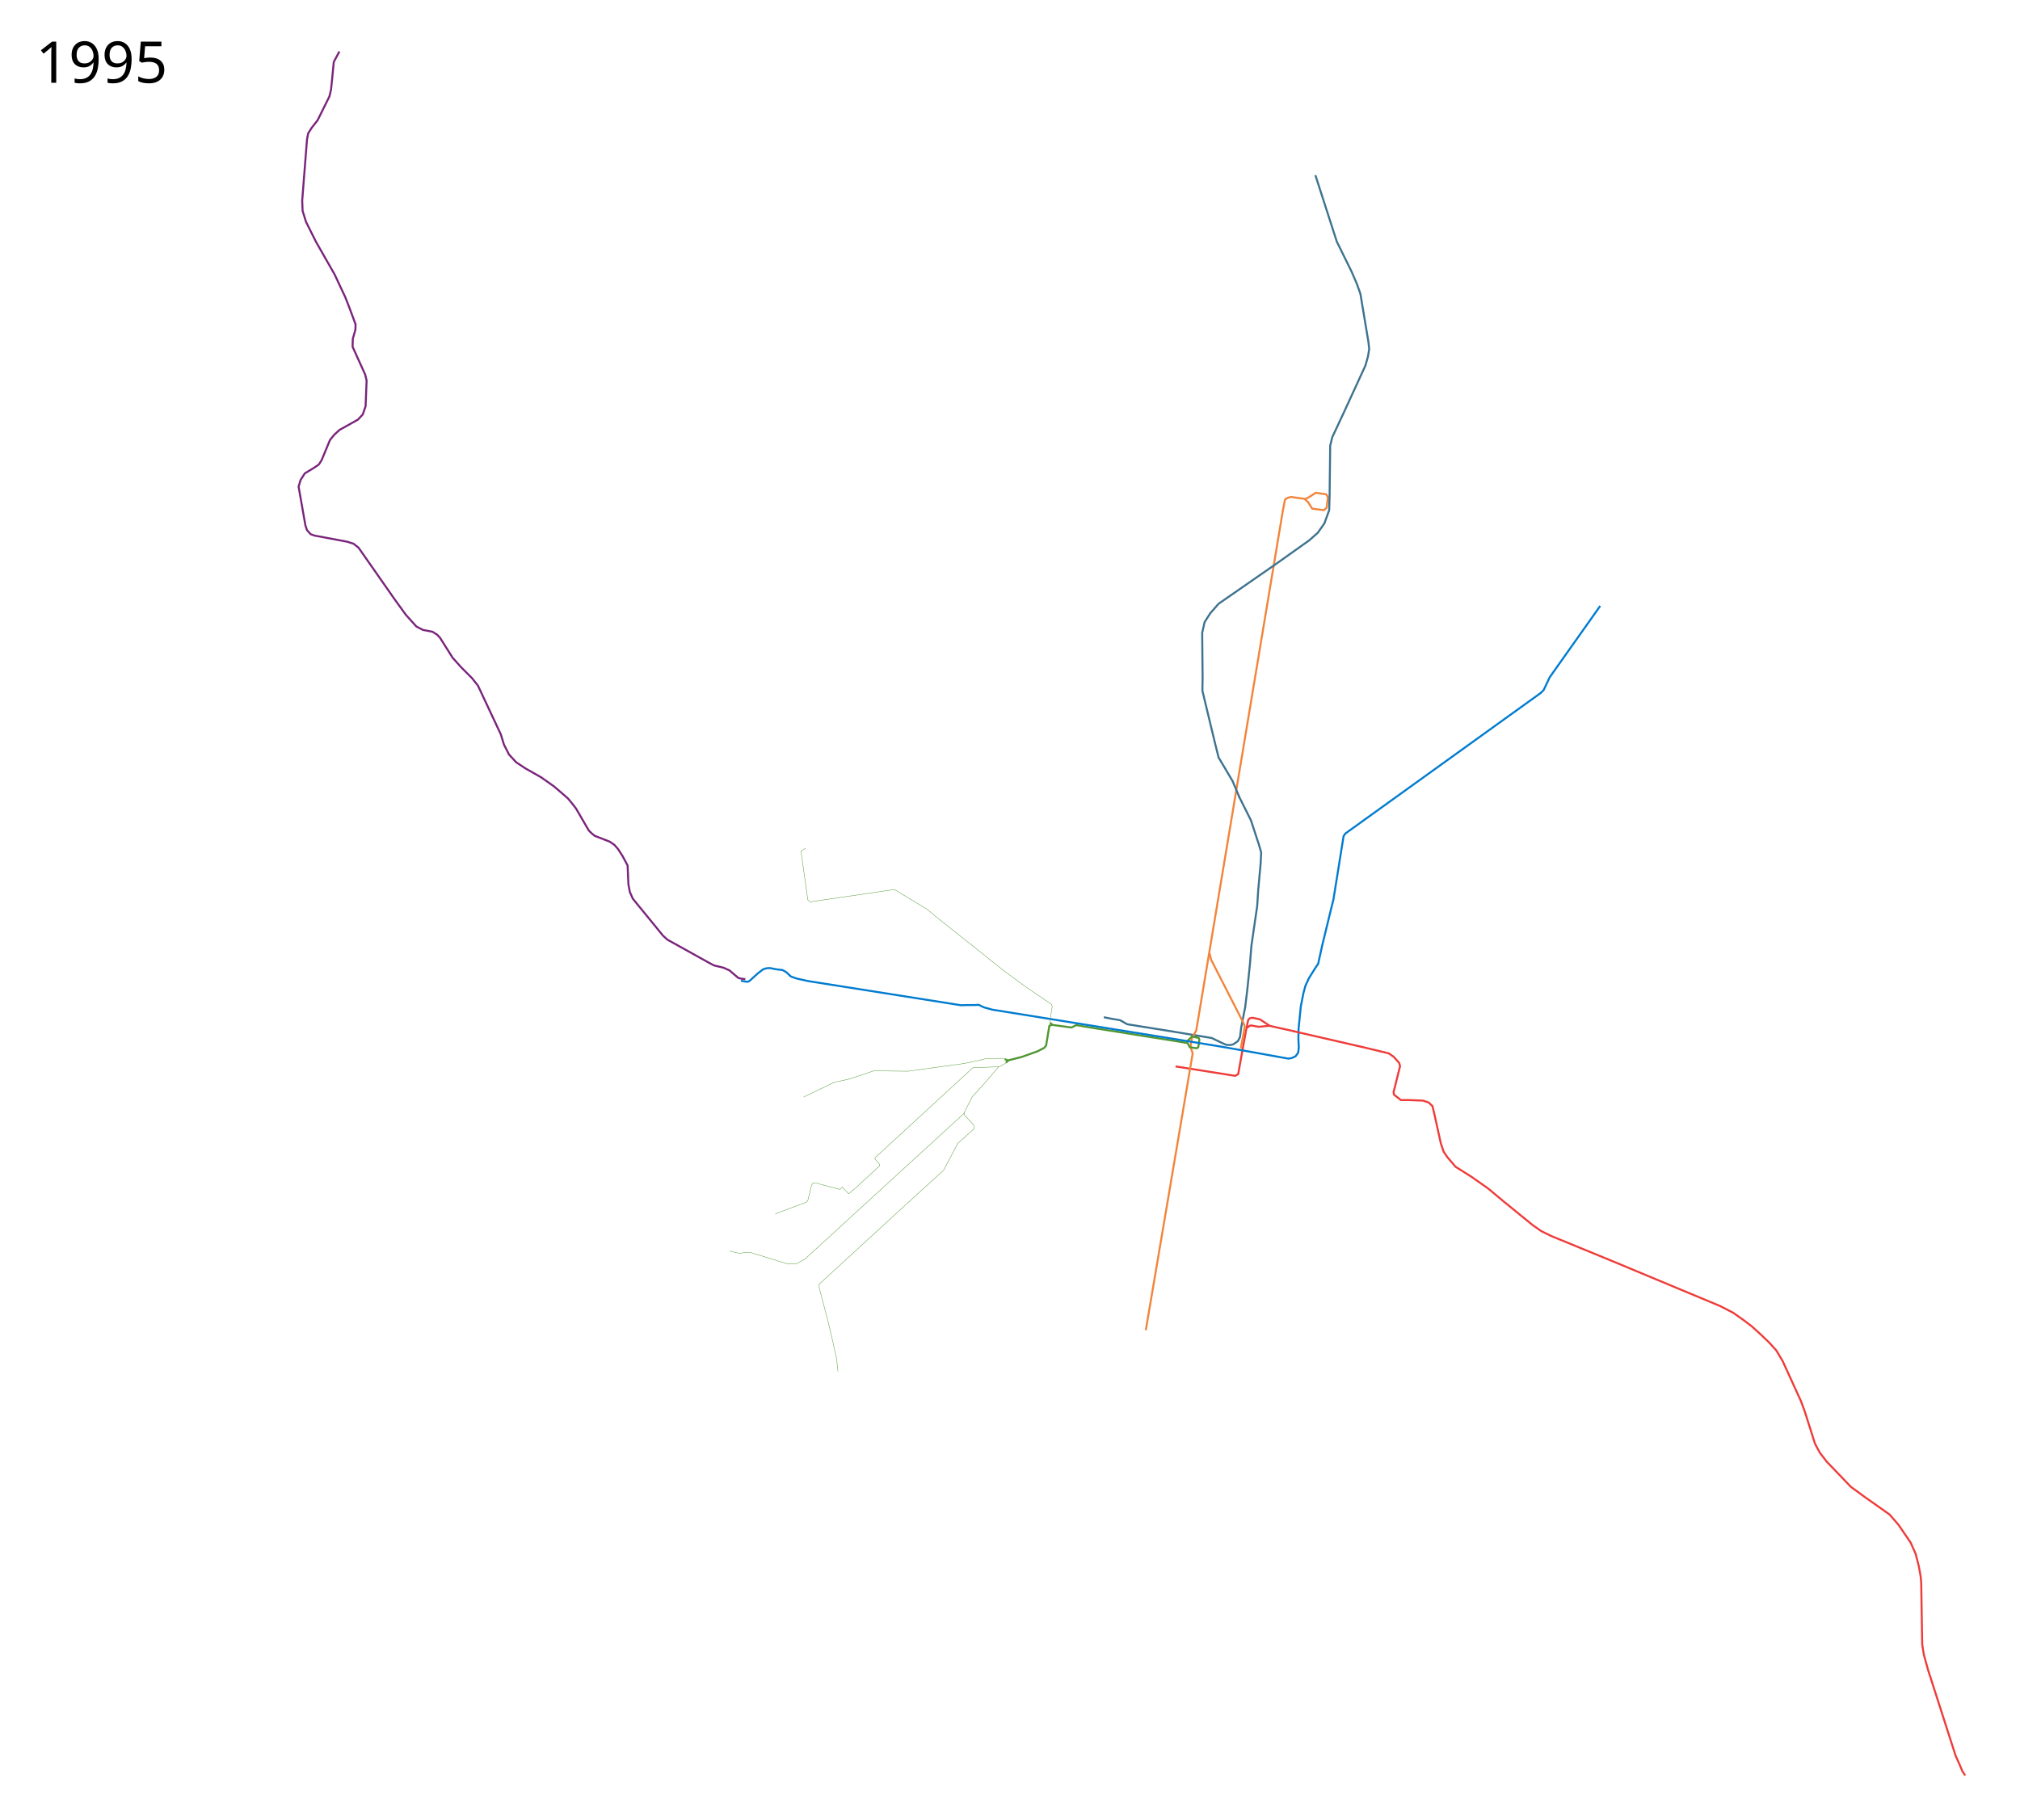
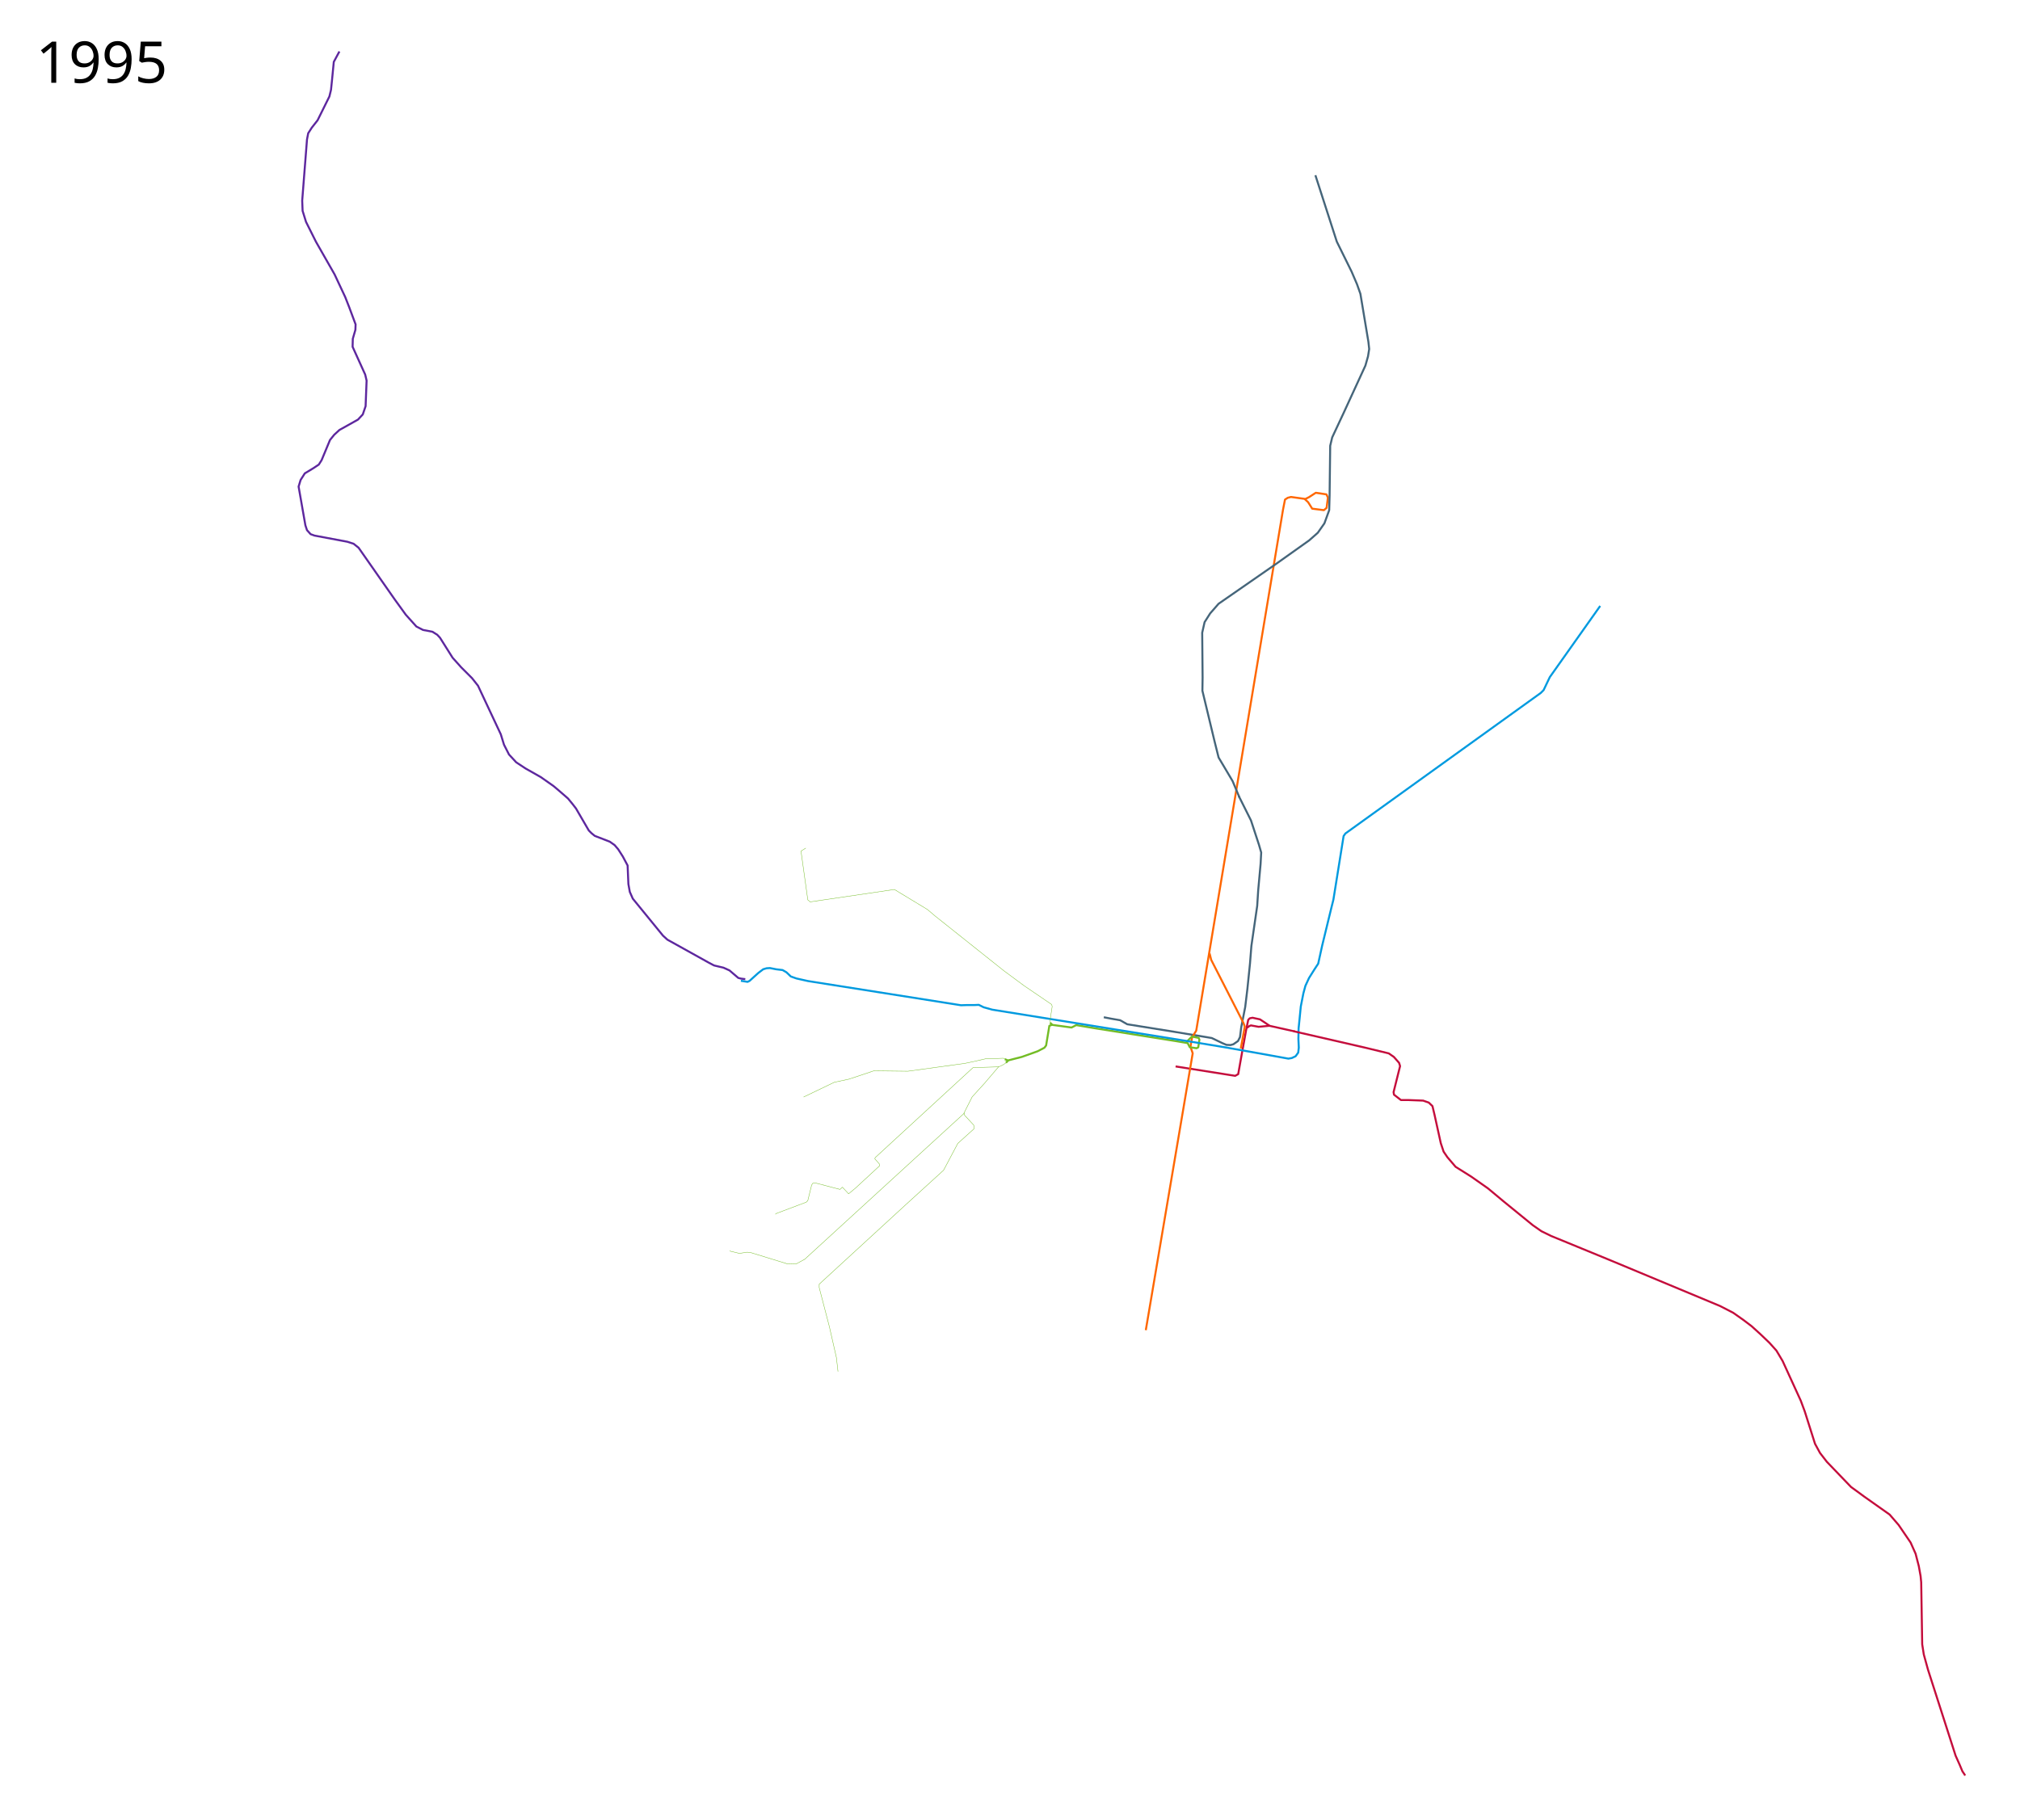
<svg xmlns="http://www.w3.org/2000/svg" width="5050" height="4550" viewBox="-600, 100, 5050, 4550">
-   <path d="M2339 2766.706l149 23.5 7.5-4.25 9.75-54.75 10.5-57.75 4.846-23.356 3.852-3.756 6.98-1.372 18.674 4.084 24.148 16.15 62.75 14" fill="none" stroke="#ee3c3a" stroke-width="5" stroke-linejoin="round" />
-   <path d="M2574.453 2664.988l-27.905 2.616-19.185-3.488-3.924 1.526-5.668 4.36" fill="none" stroke="#ee3c3a" stroke-width="5" stroke-linejoin="round" />
-   <path d="M2159.5 2643.706l18 3.5 23 4 17.5 10 118.5 19 93 15.5 27 13 9.5 4 10.5.5 7-2 11.5-8 5-10 3-24 10-51 5.5-45.5 6.5-63.5 3.5-44 14.5-100 2.5-39 6-66 1.5-28.5-5.5-19-20-61-30.5-61" fill="none" stroke="#3d738f" stroke-width="5" stroke-linejoin="round" />
-   <path d="M2264.5 3426.206l95-560.5 22.266-131.881-5.598-16.386 3.989-23.349 10.443-16.951 8.4-50.433 208.5-1252 5-25.5 7-4.5 8-2 36 5 9-4.5 17-11 26.5 4 3.75 8-3.25 25.75-6.75 5.75-29.25-3.75-10.25-16.25-9.5-8.75" fill="none" stroke="#f1853c" stroke-width="5" stroke-linejoin="round" />
-   <path d="M1912.017 2748.578l7.778 3.182 34.648-8.839 39.598-14.142 16.97-8.838 4.243-5.657 8.132-49.144 6.364-2.475 49.144 6.717 11.667-6.01 46.316 7.778 202.586 32.174 29.665 5.04 5.272 10.292 17.145 2.578 4.142-2.399 2.834-19.184-1.962-4.36-16.787-3.27-13.734 13.734" fill="none" stroke="#509731" stroke-width="5" stroke-linejoin="round" />
-   <path d="M1252.257 2552.56l16.743 2.646 5-2.5 21.5-19.5 12.5-9.5 8.5-2.5 8.5-.5 15 3 16.5 2 9.5 5.5 11 10.5 14 5 29 6.5 382.5 60.5 15-.5h18.5l11-.5 12 6 21.5 6 490 79 88 14.5 90.5 16 72 13 8.5-1.5 9.5-4.5 6.5-9 1.5-12.5-1-21.5.5-26.5 2.5-24.5 3-30.5 6.5-33 5-18.5 9-19.5 13.5-21.5 9.5-14.5 10-45.5 23-94.5 5-20 25.5-159 4.5-6.5 488.5-351.5 7-7 15.5-32.5 126-178" fill="none" stroke="#027ccf" stroke-width="5" stroke-linejoin="round" />
-   <path d="M2424 2484.206l4 16 80.5 157.5 3.5 9.5-10 54.5" fill="none" stroke="#f1853c" stroke-width="5" stroke-linejoin="round" />
-   <path d="M2634 2678.706l176.793 40.586 61.121 14.79 12.728 8.84 13.082 14.849 2.474 8.131-16.263 65.054 1.06 6.364 17.325 13.435h18.738l36.77 1.414 14.142 4.95 9.192 8.84 5.303 22.273 15.535 70.474 7 21 9.5 14 20.5 24 39 24.5 42 29.5 39 32.5 73 59.5 21.5 15 24.5 12 148.5 61 273.5 114 33 17 25.5 18 20.5 15.5 21.5 19.5 23 22 17.5 19.5 15.5 26 16 35 29.5 64.5 10 27 25.5 80.5 12.5 23 17 22 60.5 63 33.5 24.5 63 44.5 22.5 26 30 44 12.5 28 8 31 4.5 25 1.5 15.5 2.5 155 4 25.5 10.5 38 69 215 10.5 23.5 6.5 15.5 7 10.5" fill="none" stroke="#ee3c3a" stroke-width="5" stroke-linejoin="round" />
-   <path d="M1263.246 2548.467l-10.96-1.414-6.717-1.768-21.92-18.738-14.85-6.718-23.688-5.657-14.111-7.466-102.5-57-11-10-75.5-92.5-7.5-17-3.5-19.5-2-46.5-12-22.5-11.5-18-9-10.5-12-8.5-37.5-14.5-8-6.5-7-7-32-55-8.5-11-11.5-14-23-20-13-11-32-22.5-38-21.5-23.5-15.5-18-19.5-12.5-24.5-8-26-57-121.5-15-19-27-27-21.5-24-31.5-50-7-7.5-12-7.5-23.5-4.5-16.5-8.5-26.5-29.5-27.5-38-90.5-129.5-12.5-10-15.5-5-82.5-15.5-9.5-3.5-9-10-4-12-17-97 5-16.5 10.5-16.5 21.5-13 13.5-9 7-11 21-50.5 10.5-13 13-12 46.5-26 12-13 7-20.5 2.5-64-3.5-15-31.5-69.5.5-20 6.5-22.5.5-13.5-16-43-10-25.5-26.5-56.5-46.5-81.5-25-50-8.5-27.5-1-25.5 12-153 3-15.5 9-14 14.5-18.5 29.5-59.5 4-16.5 2.5-24 4.5-46 14-26" fill="none" stroke="#7a247b" stroke-width="5" stroke-linejoin="round" />
-   <path d="M1914.845 2757.417l6.01-6.01M2030.457 2662.311l-5.303-4.95" fill="none" stroke="#509731" stroke-width="5" stroke-linejoin="round" />
-   <path d="M2026 2657.206l-1-5 5.5-35.5-1.5-5-69-47-50-37-172-137-19.5-16.5-82.5-50-210.5 31-6-5-17-122 12-7.5M1913 2748.206l-4.5-2-45 1.5-30.5 7-21.5 4.5-142 19.5-85-1-63 21-35.5 7.5-77 37M1916 2757.206l-8.5 5.5-11.5 5.5-35 41-30.5 33.5-21.5 42.5-397 363.5-21 11.5-21.5.5-91-28-10.5-1.5-19.5 3-24.5-6" fill="none" stroke="#509731" stroke-width="1px" stroke-linejoin="round" />
-   <path d="M1810.5 2882.706l1 6 23 25 .5 9-40.5 36.5-35.5 67-96 87.5-215 197.5v8.5l25.5 98 17.5 77 4 35M1897 2767.706l-64.5 2-244.5 225-1 3 11.5 13 .5 4.5-60 55.5-17.5 14.5-15.5-16.5-6 5.5-63-16.5-5.5 1.5-2.5 4.5-9.5 38.5-4 4-73 27.5-4.202 2.53" fill="none" stroke="#509731" stroke-width="1px" stroke-linejoin="round" />
-   <path d="M2498.5 2093.706l-17-40.5-22.5-38-12.5-21-10-40-30.5-127 .5-33-1-112 6-26.5 14-22 21-24 143.5-99.5 83-59 21.5-19 16.5-23.5 12-33 1-36.5 1.5-124.5 5-21 29-62 54-117.5 6.5-23 3-18.5-2-18-20-120-8.5-24-13.5-31.5-37-75-53.5-166" fill="none" stroke="#3d738f" stroke-width="5" stroke-linejoin="round" />
+   <path d="M2339 2766.706l149 23.5 7.5-4.25 9.75-54.75 10.5-57.75 4.846-23.356 3.852-3.756 6.98-1.372 18.674 4.084 24.148 16.15 62.75 14" fill="none" stroke="#c40d3c" stroke-width="5" stroke-linejoin="round" />
+   <path d="M2574.453 2664.988l-27.905 2.616-19.185-3.488-3.924 1.526-5.668 4.36" fill="none" stroke="#c40d3c" stroke-width="5" stroke-linejoin="round" />
+   <path d="M2159.5 2643.706l18 3.5 23 4 17.5 10 118.5 19 93 15.5 27 13 9.5 4 10.5.5 7-2 11.5-8 5-10 3-24 10-51 5.5-45.5 6.5-63.5 3.5-44 14.5-100 2.5-39 6-66 1.5-28.5-5.5-19-20-61-30.5-61" fill="none" stroke="#45657a" stroke-width="5" stroke-linejoin="round" />
+   <path d="M2264.5 3426.206l95-560.5 22.266-131.881-5.598-16.386 3.989-23.349 10.443-16.951 8.4-50.433 208.5-1252 5-25.5 7-4.5 8-2 36 5 9-4.5 17-11 26.5 4 3.75 8-3.25 25.75-6.75 5.75-29.25-3.75-10.25-16.25-9.5-8.75" fill="none" stroke="#f60" stroke-width="5" stroke-linejoin="round" />
+   <path d="M1912.017 2748.578l7.778 3.182 34.648-8.839 39.598-14.142 16.97-8.838 4.243-5.657 8.132-49.144 6.364-2.475 49.144 6.717 11.667-6.01 46.316 7.778 202.586 32.174 29.665 5.04 5.272 10.292 17.145 2.578 4.142-2.399 2.834-19.184-1.962-4.36-16.787-3.27-13.734 13.734" fill="none" stroke="#73bc25" stroke-width="5" stroke-linejoin="round" />
+   <path d="M1252.257 2552.56l16.743 2.646 5-2.5 21.5-19.5 12.5-9.5 8.5-2.5 8.5-.5 15 3 16.5 2 9.5 5.5 11 10.5 14 5 29 6.5 382.5 60.5 15-.5h18.5l11-.5 12 6 21.5 6 490 79 88 14.5 90.5 16 72 13 8.5-1.5 9.5-4.5 6.5-9 1.5-12.5-1-21.5.5-26.5 2.5-24.5 3-30.5 6.5-33 5-18.5 9-19.5 13.5-21.5 9.5-14.5 10-45.5 23-94.5 5-20 25.5-159 4.5-6.5 488.5-351.5 7-7 15.5-32.5 126-178" fill="none" stroke="#009adf" stroke-width="5" stroke-linejoin="round" />
+   <path d="M2424 2484.206l4 16 80.5 157.5 3.5 9.5-10 54.5" fill="none" stroke="#f60" stroke-width="5" stroke-linejoin="round" />
+   <path d="M2634 2678.706l176.793 40.586 61.121 14.79 12.728 8.84 13.082 14.849 2.474 8.131-16.263 65.054 1.06 6.364 17.325 13.435h18.738l36.77 1.414 14.142 4.95 9.192 8.84 5.303 22.273 15.535 70.474 7 21 9.5 14 20.5 24 39 24.5 42 29.5 39 32.5 73 59.5 21.5 15 24.5 12 148.5 61 273.5 114 33 17 25.5 18 20.5 15.5 21.5 19.5 23 22 17.5 19.5 15.5 26 16 35 29.5 64.5 10 27 25.5 80.5 12.5 23 17 22 60.5 63 33.5 24.5 63 44.5 22.5 26 30 44 12.5 28 8 31 4.5 25 1.5 15.5 2.5 155 4 25.5 10.5 38 69 215 10.5 23.5 6.5 15.5 7 10.5" fill="none" stroke="#c40d3c" stroke-width="5" stroke-linejoin="round" />
+   <path d="M1263.246 2548.467l-10.96-1.414-6.717-1.768-21.92-18.738-14.85-6.718-23.688-5.657-14.111-7.466-102.5-57-11-10-75.5-92.5-7.5-17-3.5-19.5-2-46.5-12-22.5-11.5-18-9-10.5-12-8.5-37.5-14.5-8-6.5-7-7-32-55-8.5-11-11.5-14-23-20-13-11-32-22.5-38-21.5-23.5-15.5-18-19.5-12.5-24.5-8-26-57-121.5-15-19-27-27-21.5-24-31.5-50-7-7.5-12-7.5-23.5-4.5-16.5-8.5-26.5-29.5-27.5-38-90.5-129.5-12.5-10-15.5-5-82.5-15.5-9.5-3.5-9-10-4-12-17-97 5-16.5 10.5-16.5 21.5-13 13.5-9 7-11 21-50.5 10.5-13 13-12 46.5-26 12-13 7-20.5 2.5-64-3.5-15-31.5-69.5.5-20 6.5-22.5.5-13.5-16-43-10-25.5-26.5-56.5-46.5-81.5-25-50-8.5-27.5-1-25.5 12-153 3-15.5 9-14 14.5-18.5 29.5-59.5 4-16.5 2.5-24 4.5-46 14-26" fill="none" stroke="#5d279e" stroke-width="5" stroke-linejoin="round" />
+   <path d="M1914.845 2757.417l6.01-6.01M2030.457 2662.311l-5.303-4.95" fill="none" stroke="#73bc25" stroke-width="5" stroke-linejoin="round" />
+   <path d="M2026 2657.206l-1-5 5.5-35.5-1.5-5-69-47-50-37-172-137-19.5-16.5-82.5-50-210.5 31-6-5-17-122 12-7.5M1913 2748.206l-4.5-2-45 1.5-30.5 7-21.5 4.5-142 19.5-85-1-63 21-35.5 7.5-77 37M1916 2757.206l-8.5 5.5-11.5 5.5-35 41-30.5 33.5-21.5 42.5-397 363.5-21 11.5-21.5.5-91-28-10.5-1.5-19.5 3-24.5-6" fill="none" stroke="#73bc25" stroke-width="1px" stroke-linejoin="round" />
+   <path d="M1810.5 2882.706l1 6 23 25 .5 9-40.5 36.5-35.5 67-96 87.5-215 197.5v8.5l25.5 98 17.5 77 4 35M1897 2767.706l-64.5 2-244.5 225-1 3 11.5 13 .5 4.5-60 55.5-17.5 14.5-15.5-16.5-6 5.5-63-16.5-5.5 1.5-2.5 4.5-9.5 38.5-4 4-73 27.5-4.202 2.53" fill="none" stroke="#73bc25" stroke-width="1px" stroke-linejoin="round" />
+   <path d="M2498.5 2093.706l-17-40.5-22.5-38-12.5-21-10-40-30.5-127 .5-33-1-112 6-26.5 14-22 21-24 143.5-99.5 83-59 21.5-19 16.5-23.5 12-33 1-36.5 1.5-124.5 5-21 29-62 54-117.5 6.5-23 3-18.5-2-18-20-120-8.5-24-13.5-31.5-37-75-53.5-166" fill="none" stroke="#45657a" stroke-width="5" stroke-linejoin="round" />
  <text x="-510.547" y="4547.961" style="-inkscape-font-specification:Sans" font-size="144px" font-weight="400" font-family="Sans" />
  <text x="-510.547" y="306.961" style="-inkscape-font-specification:Sans" font-size="144px" font-weight="400" font-family="Sans">
    <tspan x="-510.547" y="306.961">1995</tspan>
  </text>
</svg>
